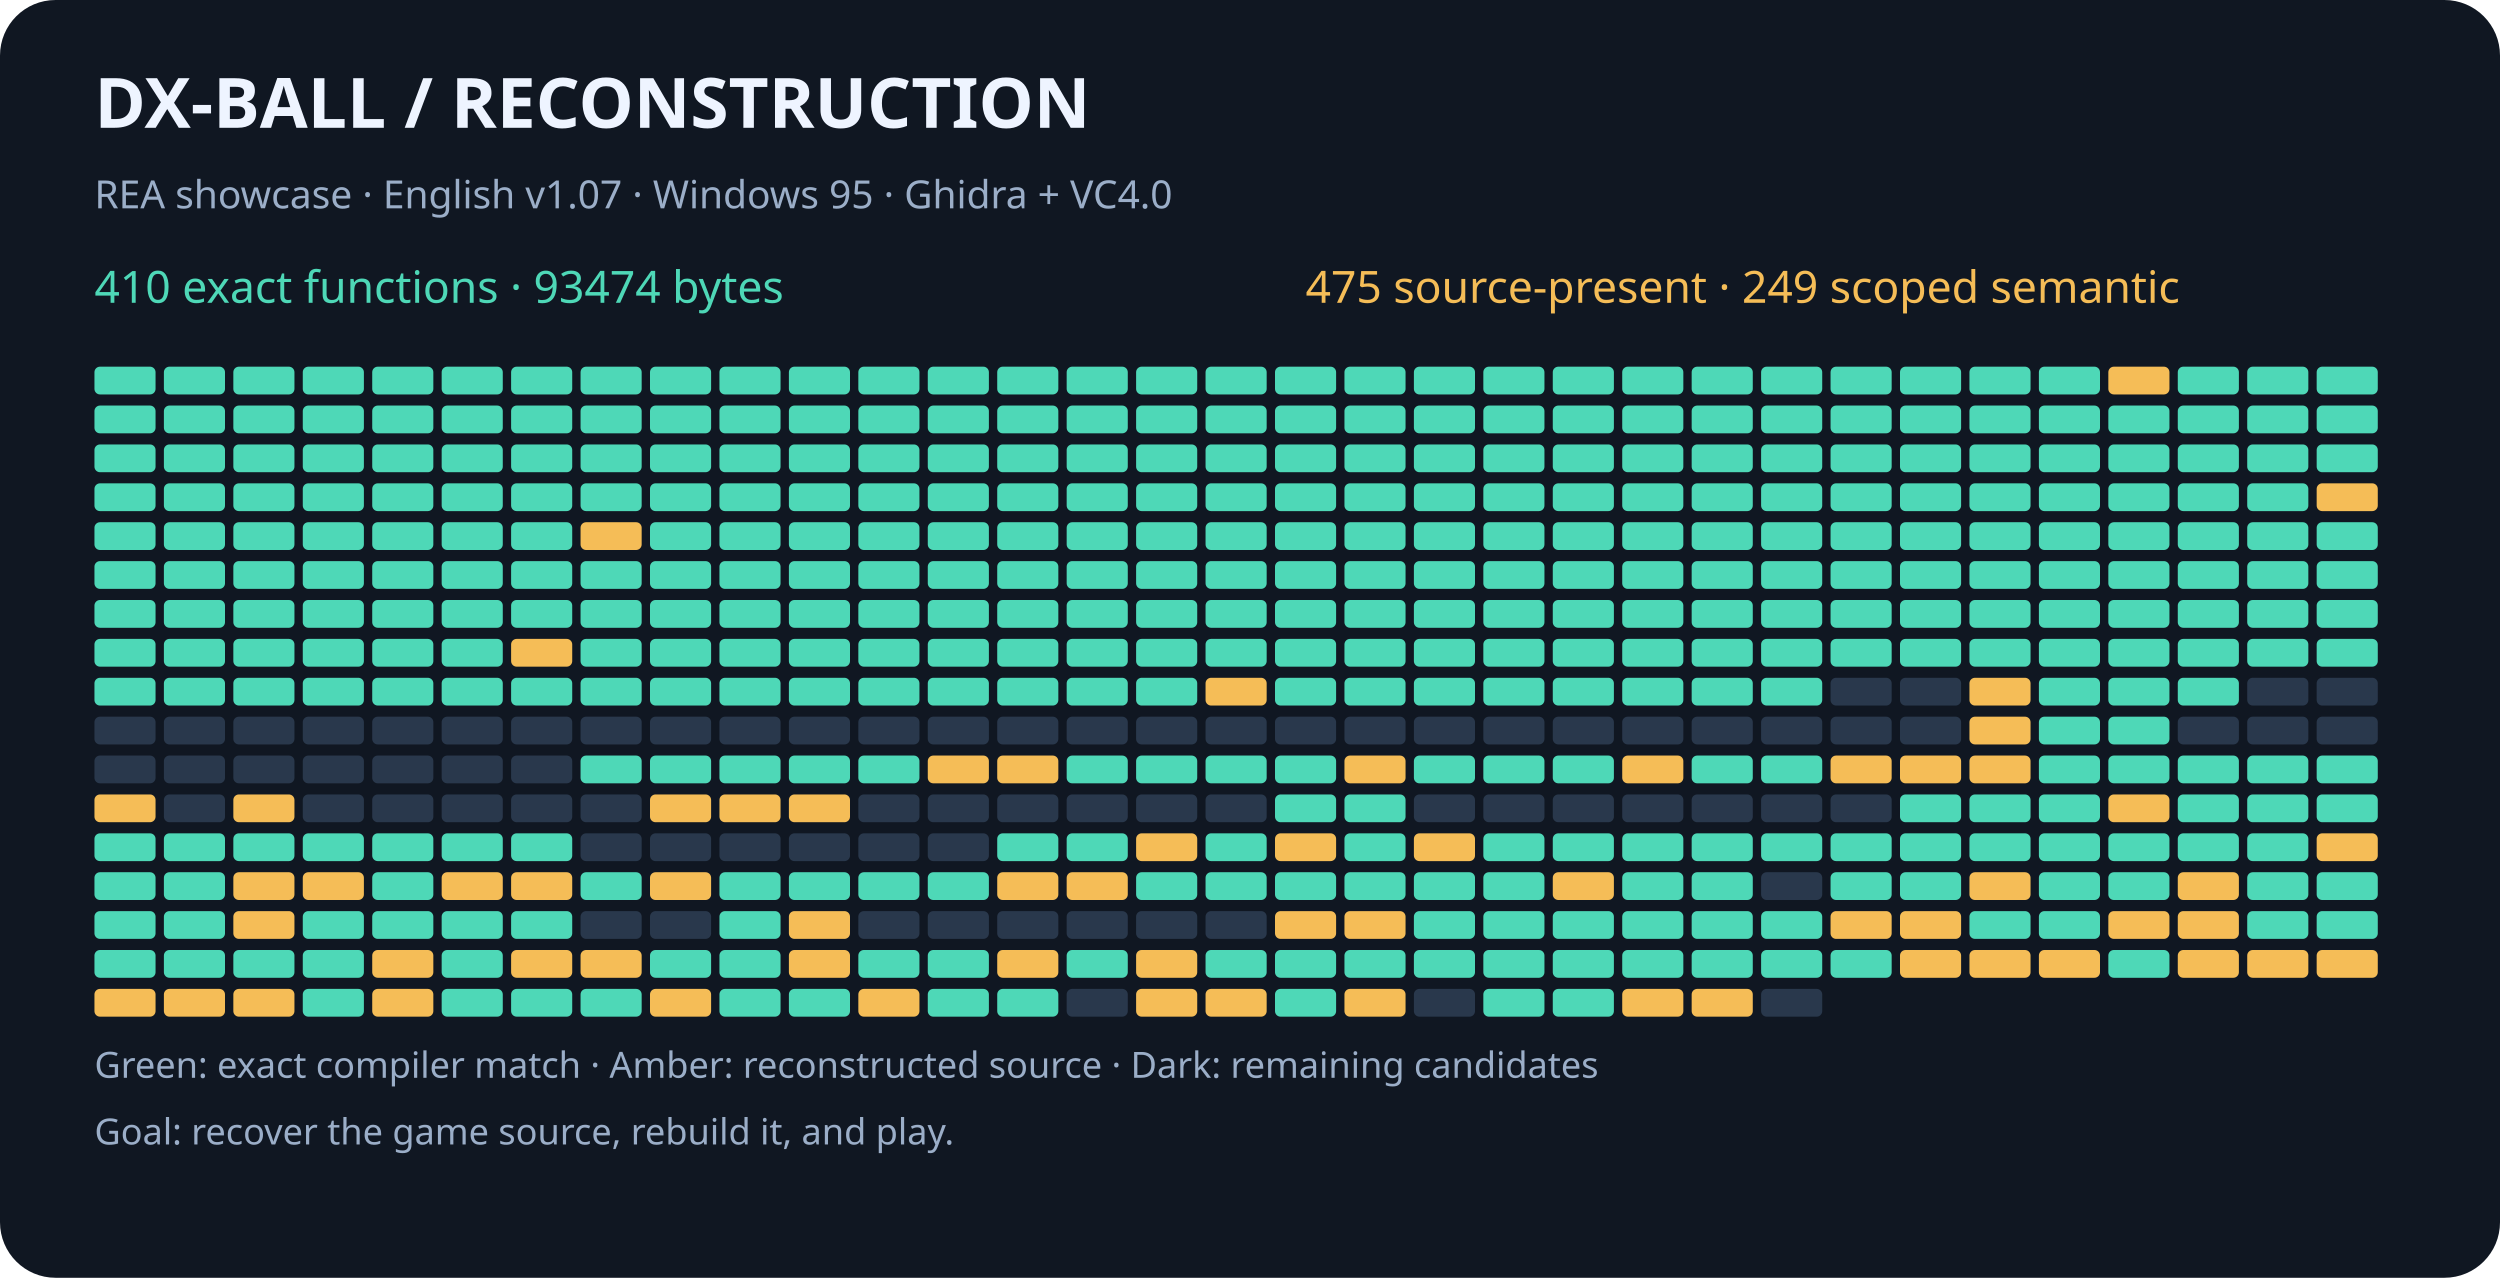
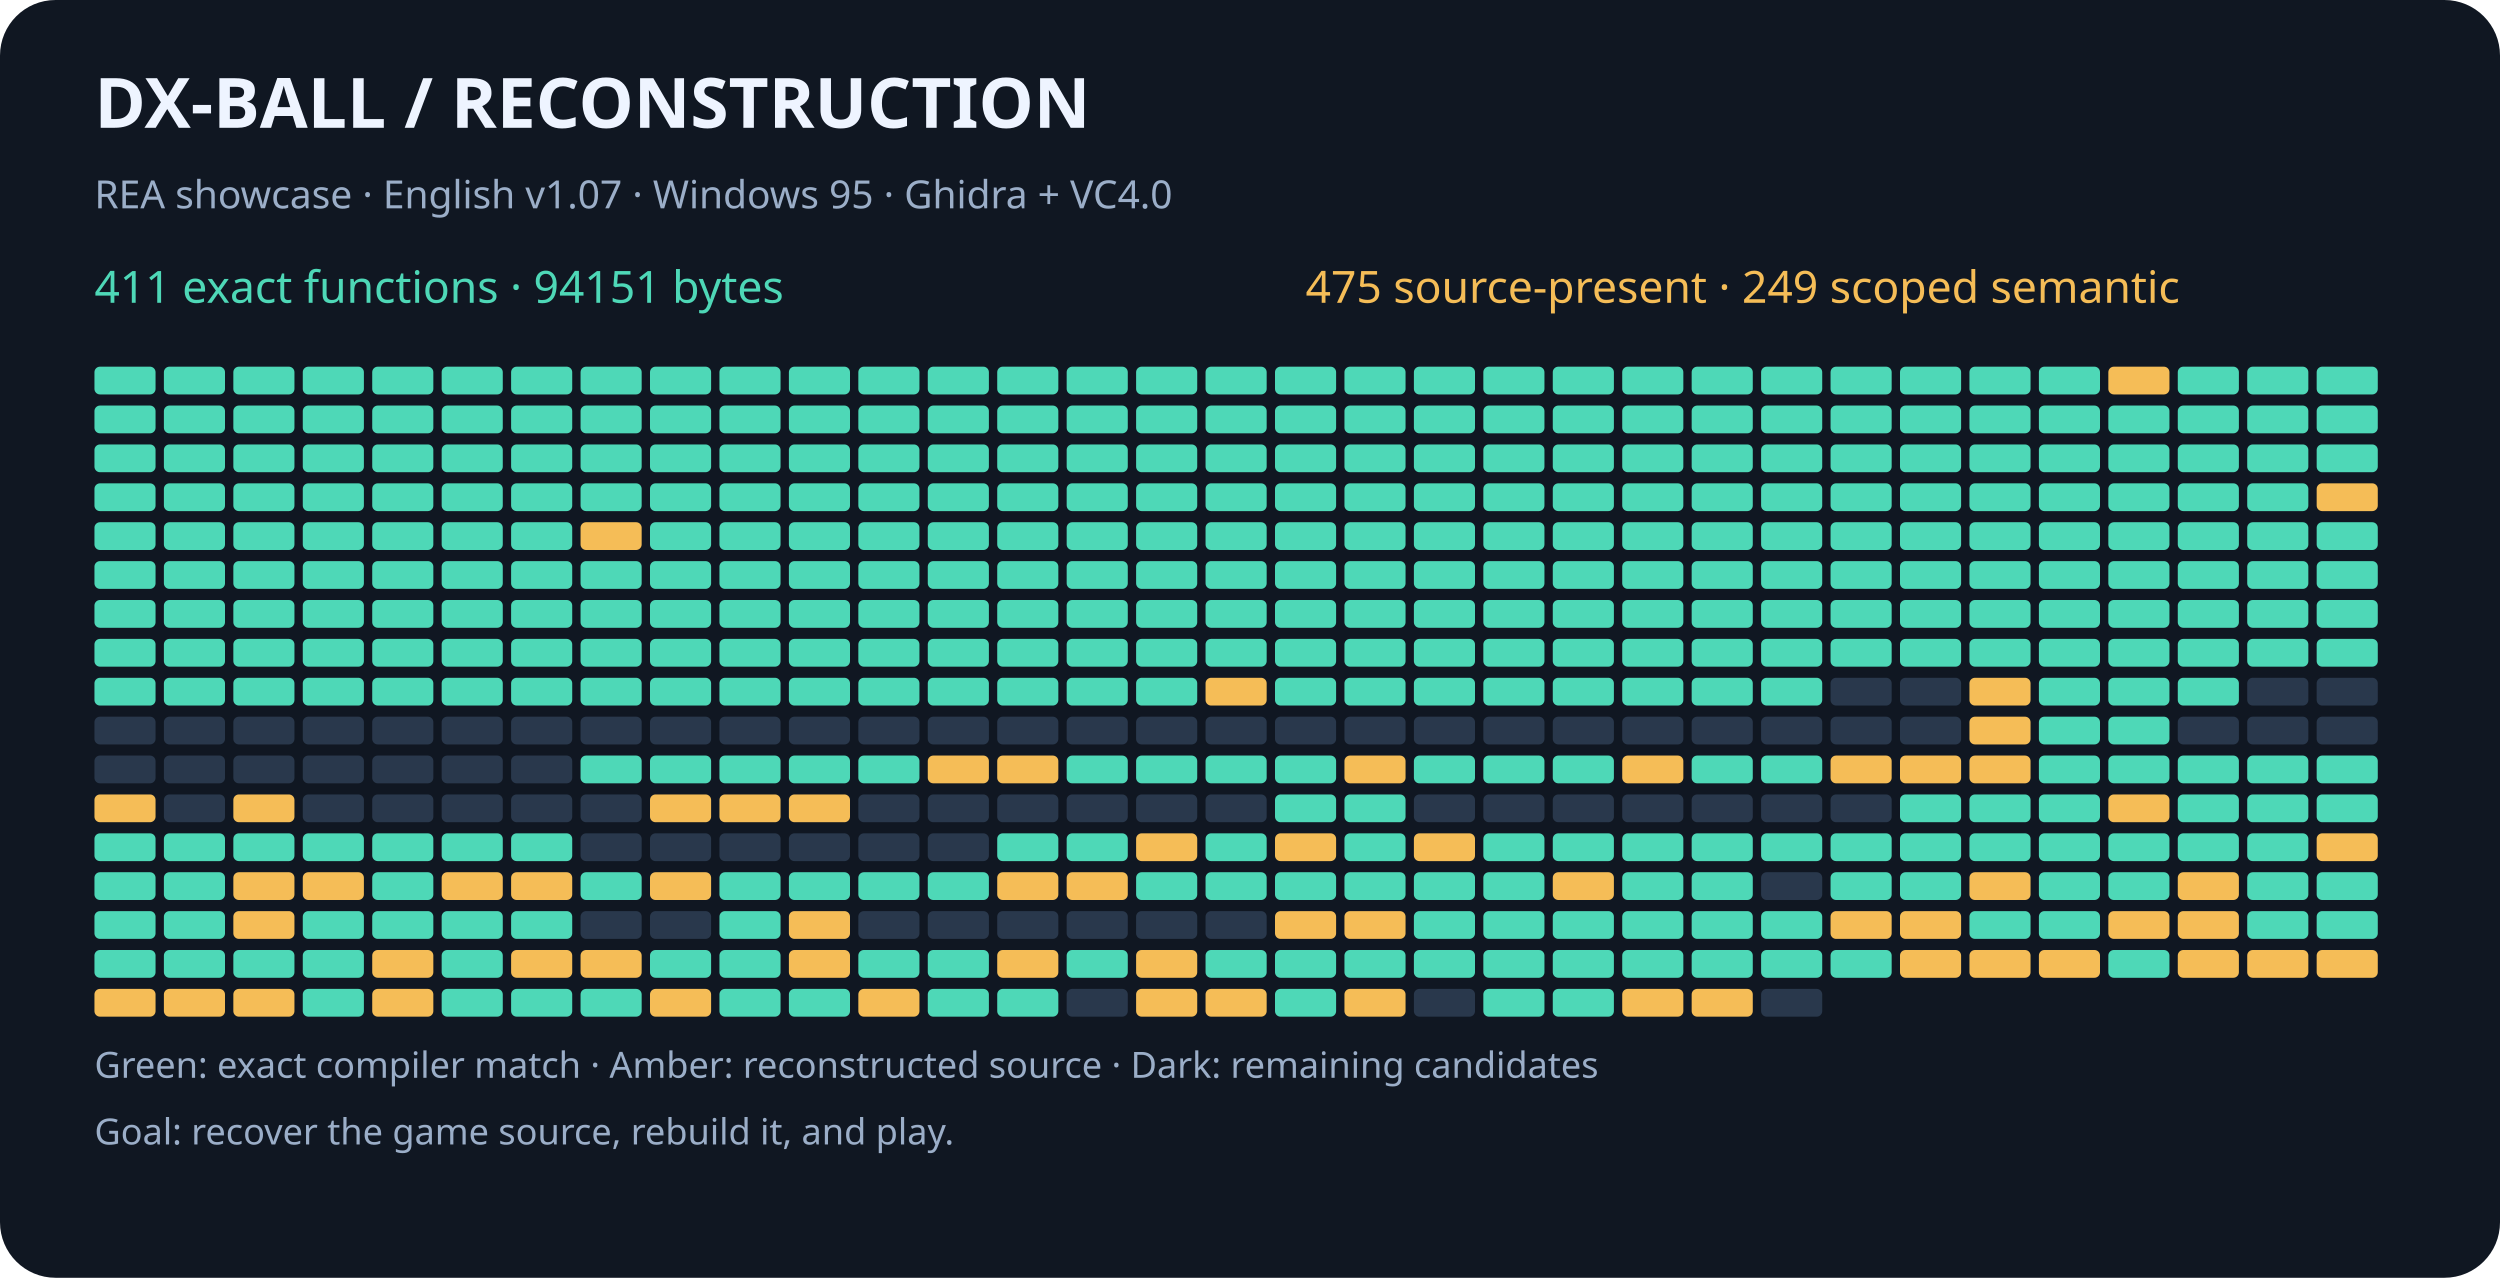
<svg xmlns="http://www.w3.org/2000/svg" width="900" height="460" viewBox="0 0 900 460" role="img" aria-labelledby="title desc">
  <rect width="900" height="460" rx="20" fill="#101722" />
  <g font-family="sans-serif">
    <text x="34" y="46" fill="#eef4ff" font-size="25" font-weight="bold">DX-BALL  /  RECONSTRUCTION</text>
    <text x="34" y="75" fill="#9baec8" font-size="14">REA showcase · English v1.07 · Windows 95 · Ghidra + VC4.0</text>
-     <text x="34" y="109" fill="#4ed8b7" font-size="16">410 exact functions · 93474 bytes</text>
+     <text x="34" y="109" fill="#4ed8b7" font-size="16">411 exact functions · 94151 bytes</text>
    <text x="470" y="109" fill="#f5bd57" font-size="16">475 source-present · 249 scoped semantic</text>
    <rect x="34" y="132" width="22" height="10" rx="2" fill="#4ed8b7" />
    <rect x="59" y="132" width="22" height="10" rx="2" fill="#4ed8b7" />
    <rect x="84" y="132" width="22" height="10" rx="2" fill="#4ed8b7" />
    <rect x="109" y="132" width="22" height="10" rx="2" fill="#4ed8b7" />
    <rect x="134" y="132" width="22" height="10" rx="2" fill="#4ed8b7" />
    <rect x="159" y="132" width="22" height="10" rx="2" fill="#4ed8b7" />
    <rect x="184" y="132" width="22" height="10" rx="2" fill="#4ed8b7" />
    <rect x="209" y="132" width="22" height="10" rx="2" fill="#4ed8b7" />
    <rect x="234" y="132" width="22" height="10" rx="2" fill="#4ed8b7" />
    <rect x="259" y="132" width="22" height="10" rx="2" fill="#4ed8b7" />
    <rect x="284" y="132" width="22" height="10" rx="2" fill="#4ed8b7" />
    <rect x="309" y="132" width="22" height="10" rx="2" fill="#4ed8b7" />
    <rect x="334" y="132" width="22" height="10" rx="2" fill="#4ed8b7" />
    <rect x="359" y="132" width="22" height="10" rx="2" fill="#4ed8b7" />
    <rect x="384" y="132" width="22" height="10" rx="2" fill="#4ed8b7" />
    <rect x="409" y="132" width="22" height="10" rx="2" fill="#4ed8b7" />
    <rect x="434" y="132" width="22" height="10" rx="2" fill="#4ed8b7" />
    <rect x="459" y="132" width="22" height="10" rx="2" fill="#4ed8b7" />
    <rect x="484" y="132" width="22" height="10" rx="2" fill="#4ed8b7" />
    <rect x="509" y="132" width="22" height="10" rx="2" fill="#4ed8b7" />
    <rect x="534" y="132" width="22" height="10" rx="2" fill="#4ed8b7" />
    <rect x="559" y="132" width="22" height="10" rx="2" fill="#4ed8b7" />
    <rect x="584" y="132" width="22" height="10" rx="2" fill="#4ed8b7" />
    <rect x="609" y="132" width="22" height="10" rx="2" fill="#4ed8b7" />
    <rect x="634" y="132" width="22" height="10" rx="2" fill="#4ed8b7" />
    <rect x="659" y="132" width="22" height="10" rx="2" fill="#4ed8b7" />
    <rect x="684" y="132" width="22" height="10" rx="2" fill="#4ed8b7" />
    <rect x="709" y="132" width="22" height="10" rx="2" fill="#4ed8b7" />
    <rect x="734" y="132" width="22" height="10" rx="2" fill="#4ed8b7" />
    <rect x="759" y="132" width="22" height="10" rx="2" fill="#f5bd57" />
    <rect x="784" y="132" width="22" height="10" rx="2" fill="#4ed8b7" />
    <rect x="809" y="132" width="22" height="10" rx="2" fill="#4ed8b7" />
    <rect x="834" y="132" width="22" height="10" rx="2" fill="#4ed8b7" />
    <rect x="34" y="146" width="22" height="10" rx="2" fill="#4ed8b7" />
    <rect x="59" y="146" width="22" height="10" rx="2" fill="#4ed8b7" />
    <rect x="84" y="146" width="22" height="10" rx="2" fill="#4ed8b7" />
    <rect x="109" y="146" width="22" height="10" rx="2" fill="#4ed8b7" />
    <rect x="134" y="146" width="22" height="10" rx="2" fill="#4ed8b7" />
    <rect x="159" y="146" width="22" height="10" rx="2" fill="#4ed8b7" />
    <rect x="184" y="146" width="22" height="10" rx="2" fill="#4ed8b7" />
    <rect x="209" y="146" width="22" height="10" rx="2" fill="#4ed8b7" />
    <rect x="234" y="146" width="22" height="10" rx="2" fill="#4ed8b7" />
    <rect x="259" y="146" width="22" height="10" rx="2" fill="#4ed8b7" />
    <rect x="284" y="146" width="22" height="10" rx="2" fill="#4ed8b7" />
    <rect x="309" y="146" width="22" height="10" rx="2" fill="#4ed8b7" />
    <rect x="334" y="146" width="22" height="10" rx="2" fill="#4ed8b7" />
    <rect x="359" y="146" width="22" height="10" rx="2" fill="#4ed8b7" />
    <rect x="384" y="146" width="22" height="10" rx="2" fill="#4ed8b7" />
    <rect x="409" y="146" width="22" height="10" rx="2" fill="#4ed8b7" />
    <rect x="434" y="146" width="22" height="10" rx="2" fill="#4ed8b7" />
    <rect x="459" y="146" width="22" height="10" rx="2" fill="#4ed8b7" />
    <rect x="484" y="146" width="22" height="10" rx="2" fill="#4ed8b7" />
    <rect x="509" y="146" width="22" height="10" rx="2" fill="#4ed8b7" />
    <rect x="534" y="146" width="22" height="10" rx="2" fill="#4ed8b7" />
    <rect x="559" y="146" width="22" height="10" rx="2" fill="#4ed8b7" />
    <rect x="584" y="146" width="22" height="10" rx="2" fill="#4ed8b7" />
    <rect x="609" y="146" width="22" height="10" rx="2" fill="#4ed8b7" />
    <rect x="634" y="146" width="22" height="10" rx="2" fill="#4ed8b7" />
    <rect x="659" y="146" width="22" height="10" rx="2" fill="#4ed8b7" />
    <rect x="684" y="146" width="22" height="10" rx="2" fill="#4ed8b7" />
    <rect x="709" y="146" width="22" height="10" rx="2" fill="#4ed8b7" />
    <rect x="734" y="146" width="22" height="10" rx="2" fill="#4ed8b7" />
    <rect x="759" y="146" width="22" height="10" rx="2" fill="#4ed8b7" />
    <rect x="784" y="146" width="22" height="10" rx="2" fill="#4ed8b7" />
    <rect x="809" y="146" width="22" height="10" rx="2" fill="#4ed8b7" />
    <rect x="834" y="146" width="22" height="10" rx="2" fill="#4ed8b7" />
    <rect x="34" y="160" width="22" height="10" rx="2" fill="#4ed8b7" />
    <rect x="59" y="160" width="22" height="10" rx="2" fill="#4ed8b7" />
    <rect x="84" y="160" width="22" height="10" rx="2" fill="#4ed8b7" />
    <rect x="109" y="160" width="22" height="10" rx="2" fill="#4ed8b7" />
    <rect x="134" y="160" width="22" height="10" rx="2" fill="#4ed8b7" />
    <rect x="159" y="160" width="22" height="10" rx="2" fill="#4ed8b7" />
    <rect x="184" y="160" width="22" height="10" rx="2" fill="#4ed8b7" />
    <rect x="209" y="160" width="22" height="10" rx="2" fill="#4ed8b7" />
    <rect x="234" y="160" width="22" height="10" rx="2" fill="#4ed8b7" />
    <rect x="259" y="160" width="22" height="10" rx="2" fill="#4ed8b7" />
    <rect x="284" y="160" width="22" height="10" rx="2" fill="#4ed8b7" />
    <rect x="309" y="160" width="22" height="10" rx="2" fill="#4ed8b7" />
    <rect x="334" y="160" width="22" height="10" rx="2" fill="#4ed8b7" />
    <rect x="359" y="160" width="22" height="10" rx="2" fill="#4ed8b7" />
    <rect x="384" y="160" width="22" height="10" rx="2" fill="#4ed8b7" />
    <rect x="409" y="160" width="22" height="10" rx="2" fill="#4ed8b7" />
    <rect x="434" y="160" width="22" height="10" rx="2" fill="#4ed8b7" />
    <rect x="459" y="160" width="22" height="10" rx="2" fill="#4ed8b7" />
    <rect x="484" y="160" width="22" height="10" rx="2" fill="#4ed8b7" />
    <rect x="509" y="160" width="22" height="10" rx="2" fill="#4ed8b7" />
    <rect x="534" y="160" width="22" height="10" rx="2" fill="#4ed8b7" />
    <rect x="559" y="160" width="22" height="10" rx="2" fill="#4ed8b7" />
    <rect x="584" y="160" width="22" height="10" rx="2" fill="#4ed8b7" />
    <rect x="609" y="160" width="22" height="10" rx="2" fill="#4ed8b7" />
    <rect x="634" y="160" width="22" height="10" rx="2" fill="#4ed8b7" />
    <rect x="659" y="160" width="22" height="10" rx="2" fill="#4ed8b7" />
    <rect x="684" y="160" width="22" height="10" rx="2" fill="#4ed8b7" />
    <rect x="709" y="160" width="22" height="10" rx="2" fill="#4ed8b7" />
    <rect x="734" y="160" width="22" height="10" rx="2" fill="#4ed8b7" />
    <rect x="759" y="160" width="22" height="10" rx="2" fill="#4ed8b7" />
    <rect x="784" y="160" width="22" height="10" rx="2" fill="#4ed8b7" />
    <rect x="809" y="160" width="22" height="10" rx="2" fill="#4ed8b7" />
    <rect x="834" y="160" width="22" height="10" rx="2" fill="#4ed8b7" />
    <rect x="34" y="174" width="22" height="10" rx="2" fill="#4ed8b7" />
    <rect x="59" y="174" width="22" height="10" rx="2" fill="#4ed8b7" />
    <rect x="84" y="174" width="22" height="10" rx="2" fill="#4ed8b7" />
    <rect x="109" y="174" width="22" height="10" rx="2" fill="#4ed8b7" />
    <rect x="134" y="174" width="22" height="10" rx="2" fill="#4ed8b7" />
    <rect x="159" y="174" width="22" height="10" rx="2" fill="#4ed8b7" />
    <rect x="184" y="174" width="22" height="10" rx="2" fill="#4ed8b7" />
    <rect x="209" y="174" width="22" height="10" rx="2" fill="#4ed8b7" />
    <rect x="234" y="174" width="22" height="10" rx="2" fill="#4ed8b7" />
    <rect x="259" y="174" width="22" height="10" rx="2" fill="#4ed8b7" />
    <rect x="284" y="174" width="22" height="10" rx="2" fill="#4ed8b7" />
    <rect x="309" y="174" width="22" height="10" rx="2" fill="#4ed8b7" />
    <rect x="334" y="174" width="22" height="10" rx="2" fill="#4ed8b7" />
    <rect x="359" y="174" width="22" height="10" rx="2" fill="#4ed8b7" />
    <rect x="384" y="174" width="22" height="10" rx="2" fill="#4ed8b7" />
    <rect x="409" y="174" width="22" height="10" rx="2" fill="#4ed8b7" />
    <rect x="434" y="174" width="22" height="10" rx="2" fill="#4ed8b7" />
    <rect x="459" y="174" width="22" height="10" rx="2" fill="#4ed8b7" />
    <rect x="484" y="174" width="22" height="10" rx="2" fill="#4ed8b7" />
    <rect x="509" y="174" width="22" height="10" rx="2" fill="#4ed8b7" />
    <rect x="534" y="174" width="22" height="10" rx="2" fill="#4ed8b7" />
    <rect x="559" y="174" width="22" height="10" rx="2" fill="#4ed8b7" />
    <rect x="584" y="174" width="22" height="10" rx="2" fill="#4ed8b7" />
    <rect x="609" y="174" width="22" height="10" rx="2" fill="#4ed8b7" />
    <rect x="634" y="174" width="22" height="10" rx="2" fill="#4ed8b7" />
    <rect x="659" y="174" width="22" height="10" rx="2" fill="#4ed8b7" />
    <rect x="684" y="174" width="22" height="10" rx="2" fill="#4ed8b7" />
    <rect x="709" y="174" width="22" height="10" rx="2" fill="#4ed8b7" />
    <rect x="734" y="174" width="22" height="10" rx="2" fill="#4ed8b7" />
    <rect x="759" y="174" width="22" height="10" rx="2" fill="#4ed8b7" />
    <rect x="784" y="174" width="22" height="10" rx="2" fill="#4ed8b7" />
    <rect x="809" y="174" width="22" height="10" rx="2" fill="#4ed8b7" />
    <rect x="834" y="174" width="22" height="10" rx="2" fill="#f5bd57" />
    <rect x="34" y="188" width="22" height="10" rx="2" fill="#4ed8b7" />
    <rect x="59" y="188" width="22" height="10" rx="2" fill="#4ed8b7" />
    <rect x="84" y="188" width="22" height="10" rx="2" fill="#4ed8b7" />
    <rect x="109" y="188" width="22" height="10" rx="2" fill="#4ed8b7" />
    <rect x="134" y="188" width="22" height="10" rx="2" fill="#4ed8b7" />
    <rect x="159" y="188" width="22" height="10" rx="2" fill="#4ed8b7" />
    <rect x="184" y="188" width="22" height="10" rx="2" fill="#4ed8b7" />
    <rect x="209" y="188" width="22" height="10" rx="2" fill="#f5bd57" />
    <rect x="234" y="188" width="22" height="10" rx="2" fill="#4ed8b7" />
    <rect x="259" y="188" width="22" height="10" rx="2" fill="#4ed8b7" />
    <rect x="284" y="188" width="22" height="10" rx="2" fill="#4ed8b7" />
    <rect x="309" y="188" width="22" height="10" rx="2" fill="#4ed8b7" />
    <rect x="334" y="188" width="22" height="10" rx="2" fill="#4ed8b7" />
    <rect x="359" y="188" width="22" height="10" rx="2" fill="#4ed8b7" />
    <rect x="384" y="188" width="22" height="10" rx="2" fill="#4ed8b7" />
    <rect x="409" y="188" width="22" height="10" rx="2" fill="#4ed8b7" />
    <rect x="434" y="188" width="22" height="10" rx="2" fill="#4ed8b7" />
    <rect x="459" y="188" width="22" height="10" rx="2" fill="#4ed8b7" />
    <rect x="484" y="188" width="22" height="10" rx="2" fill="#4ed8b7" />
    <rect x="509" y="188" width="22" height="10" rx="2" fill="#4ed8b7" />
    <rect x="534" y="188" width="22" height="10" rx="2" fill="#4ed8b7" />
    <rect x="559" y="188" width="22" height="10" rx="2" fill="#4ed8b7" />
    <rect x="584" y="188" width="22" height="10" rx="2" fill="#4ed8b7" />
    <rect x="609" y="188" width="22" height="10" rx="2" fill="#4ed8b7" />
    <rect x="634" y="188" width="22" height="10" rx="2" fill="#4ed8b7" />
    <rect x="659" y="188" width="22" height="10" rx="2" fill="#4ed8b7" />
    <rect x="684" y="188" width="22" height="10" rx="2" fill="#4ed8b7" />
    <rect x="709" y="188" width="22" height="10" rx="2" fill="#4ed8b7" />
    <rect x="734" y="188" width="22" height="10" rx="2" fill="#4ed8b7" />
    <rect x="759" y="188" width="22" height="10" rx="2" fill="#4ed8b7" />
    <rect x="784" y="188" width="22" height="10" rx="2" fill="#4ed8b7" />
    <rect x="809" y="188" width="22" height="10" rx="2" fill="#4ed8b7" />
    <rect x="834" y="188" width="22" height="10" rx="2" fill="#4ed8b7" />
    <rect x="34" y="202" width="22" height="10" rx="2" fill="#4ed8b7" />
    <rect x="59" y="202" width="22" height="10" rx="2" fill="#4ed8b7" />
    <rect x="84" y="202" width="22" height="10" rx="2" fill="#4ed8b7" />
    <rect x="109" y="202" width="22" height="10" rx="2" fill="#4ed8b7" />
    <rect x="134" y="202" width="22" height="10" rx="2" fill="#4ed8b7" />
    <rect x="159" y="202" width="22" height="10" rx="2" fill="#4ed8b7" />
    <rect x="184" y="202" width="22" height="10" rx="2" fill="#4ed8b7" />
    <rect x="209" y="202" width="22" height="10" rx="2" fill="#4ed8b7" />
    <rect x="234" y="202" width="22" height="10" rx="2" fill="#4ed8b7" />
    <rect x="259" y="202" width="22" height="10" rx="2" fill="#4ed8b7" />
    <rect x="284" y="202" width="22" height="10" rx="2" fill="#4ed8b7" />
    <rect x="309" y="202" width="22" height="10" rx="2" fill="#4ed8b7" />
    <rect x="334" y="202" width="22" height="10" rx="2" fill="#4ed8b7" />
    <rect x="359" y="202" width="22" height="10" rx="2" fill="#4ed8b7" />
    <rect x="384" y="202" width="22" height="10" rx="2" fill="#4ed8b7" />
    <rect x="409" y="202" width="22" height="10" rx="2" fill="#4ed8b7" />
    <rect x="434" y="202" width="22" height="10" rx="2" fill="#4ed8b7" />
    <rect x="459" y="202" width="22" height="10" rx="2" fill="#4ed8b7" />
    <rect x="484" y="202" width="22" height="10" rx="2" fill="#4ed8b7" />
    <rect x="509" y="202" width="22" height="10" rx="2" fill="#4ed8b7" />
    <rect x="534" y="202" width="22" height="10" rx="2" fill="#4ed8b7" />
    <rect x="559" y="202" width="22" height="10" rx="2" fill="#4ed8b7" />
    <rect x="584" y="202" width="22" height="10" rx="2" fill="#4ed8b7" />
    <rect x="609" y="202" width="22" height="10" rx="2" fill="#4ed8b7" />
    <rect x="634" y="202" width="22" height="10" rx="2" fill="#4ed8b7" />
    <rect x="659" y="202" width="22" height="10" rx="2" fill="#4ed8b7" />
    <rect x="684" y="202" width="22" height="10" rx="2" fill="#4ed8b7" />
    <rect x="709" y="202" width="22" height="10" rx="2" fill="#4ed8b7" />
    <rect x="734" y="202" width="22" height="10" rx="2" fill="#4ed8b7" />
    <rect x="759" y="202" width="22" height="10" rx="2" fill="#4ed8b7" />
    <rect x="784" y="202" width="22" height="10" rx="2" fill="#4ed8b7" />
    <rect x="809" y="202" width="22" height="10" rx="2" fill="#4ed8b7" />
    <rect x="834" y="202" width="22" height="10" rx="2" fill="#4ed8b7" />
    <rect x="34" y="216" width="22" height="10" rx="2" fill="#4ed8b7" />
    <rect x="59" y="216" width="22" height="10" rx="2" fill="#4ed8b7" />
    <rect x="84" y="216" width="22" height="10" rx="2" fill="#4ed8b7" />
    <rect x="109" y="216" width="22" height="10" rx="2" fill="#4ed8b7" />
    <rect x="134" y="216" width="22" height="10" rx="2" fill="#4ed8b7" />
    <rect x="159" y="216" width="22" height="10" rx="2" fill="#4ed8b7" />
    <rect x="184" y="216" width="22" height="10" rx="2" fill="#4ed8b7" />
    <rect x="209" y="216" width="22" height="10" rx="2" fill="#4ed8b7" />
    <rect x="234" y="216" width="22" height="10" rx="2" fill="#4ed8b7" />
    <rect x="259" y="216" width="22" height="10" rx="2" fill="#4ed8b7" />
    <rect x="284" y="216" width="22" height="10" rx="2" fill="#4ed8b7" />
    <rect x="309" y="216" width="22" height="10" rx="2" fill="#4ed8b7" />
    <rect x="334" y="216" width="22" height="10" rx="2" fill="#4ed8b7" />
    <rect x="359" y="216" width="22" height="10" rx="2" fill="#4ed8b7" />
    <rect x="384" y="216" width="22" height="10" rx="2" fill="#4ed8b7" />
    <rect x="409" y="216" width="22" height="10" rx="2" fill="#4ed8b7" />
    <rect x="434" y="216" width="22" height="10" rx="2" fill="#4ed8b7" />
    <rect x="459" y="216" width="22" height="10" rx="2" fill="#4ed8b7" />
    <rect x="484" y="216" width="22" height="10" rx="2" fill="#4ed8b7" />
    <rect x="509" y="216" width="22" height="10" rx="2" fill="#4ed8b7" />
    <rect x="534" y="216" width="22" height="10" rx="2" fill="#4ed8b7" />
    <rect x="559" y="216" width="22" height="10" rx="2" fill="#4ed8b7" />
    <rect x="584" y="216" width="22" height="10" rx="2" fill="#4ed8b7" />
    <rect x="609" y="216" width="22" height="10" rx="2" fill="#4ed8b7" />
    <rect x="634" y="216" width="22" height="10" rx="2" fill="#4ed8b7" />
    <rect x="659" y="216" width="22" height="10" rx="2" fill="#4ed8b7" />
    <rect x="684" y="216" width="22" height="10" rx="2" fill="#4ed8b7" />
    <rect x="709" y="216" width="22" height="10" rx="2" fill="#4ed8b7" />
    <rect x="734" y="216" width="22" height="10" rx="2" fill="#4ed8b7" />
    <rect x="759" y="216" width="22" height="10" rx="2" fill="#4ed8b7" />
    <rect x="784" y="216" width="22" height="10" rx="2" fill="#4ed8b7" />
    <rect x="809" y="216" width="22" height="10" rx="2" fill="#4ed8b7" />
    <rect x="834" y="216" width="22" height="10" rx="2" fill="#4ed8b7" />
    <rect x="34" y="230" width="22" height="10" rx="2" fill="#4ed8b7" />
    <rect x="59" y="230" width="22" height="10" rx="2" fill="#4ed8b7" />
    <rect x="84" y="230" width="22" height="10" rx="2" fill="#4ed8b7" />
    <rect x="109" y="230" width="22" height="10" rx="2" fill="#4ed8b7" />
    <rect x="134" y="230" width="22" height="10" rx="2" fill="#4ed8b7" />
    <rect x="159" y="230" width="22" height="10" rx="2" fill="#4ed8b7" />
-     <rect x="184" y="230" width="22" height="10" rx="2" fill="#f5bd57" />
+     <rect x="184" y="230" width="22" height="10" rx="2" fill="#4ed8b7" />
    <rect x="209" y="230" width="22" height="10" rx="2" fill="#4ed8b7" />
    <rect x="234" y="230" width="22" height="10" rx="2" fill="#4ed8b7" />
    <rect x="259" y="230" width="22" height="10" rx="2" fill="#4ed8b7" />
    <rect x="284" y="230" width="22" height="10" rx="2" fill="#4ed8b7" />
    <rect x="309" y="230" width="22" height="10" rx="2" fill="#4ed8b7" />
    <rect x="334" y="230" width="22" height="10" rx="2" fill="#4ed8b7" />
    <rect x="359" y="230" width="22" height="10" rx="2" fill="#4ed8b7" />
    <rect x="384" y="230" width="22" height="10" rx="2" fill="#4ed8b7" />
    <rect x="409" y="230" width="22" height="10" rx="2" fill="#4ed8b7" />
    <rect x="434" y="230" width="22" height="10" rx="2" fill="#4ed8b7" />
    <rect x="459" y="230" width="22" height="10" rx="2" fill="#4ed8b7" />
    <rect x="484" y="230" width="22" height="10" rx="2" fill="#4ed8b7" />
    <rect x="509" y="230" width="22" height="10" rx="2" fill="#4ed8b7" />
    <rect x="534" y="230" width="22" height="10" rx="2" fill="#4ed8b7" />
    <rect x="559" y="230" width="22" height="10" rx="2" fill="#4ed8b7" />
    <rect x="584" y="230" width="22" height="10" rx="2" fill="#4ed8b7" />
    <rect x="609" y="230" width="22" height="10" rx="2" fill="#4ed8b7" />
    <rect x="634" y="230" width="22" height="10" rx="2" fill="#4ed8b7" />
    <rect x="659" y="230" width="22" height="10" rx="2" fill="#4ed8b7" />
    <rect x="684" y="230" width="22" height="10" rx="2" fill="#4ed8b7" />
    <rect x="709" y="230" width="22" height="10" rx="2" fill="#4ed8b7" />
    <rect x="734" y="230" width="22" height="10" rx="2" fill="#4ed8b7" />
    <rect x="759" y="230" width="22" height="10" rx="2" fill="#4ed8b7" />
    <rect x="784" y="230" width="22" height="10" rx="2" fill="#4ed8b7" />
    <rect x="809" y="230" width="22" height="10" rx="2" fill="#4ed8b7" />
    <rect x="834" y="230" width="22" height="10" rx="2" fill="#4ed8b7" />
    <rect x="34" y="244" width="22" height="10" rx="2" fill="#4ed8b7" />
    <rect x="59" y="244" width="22" height="10" rx="2" fill="#4ed8b7" />
    <rect x="84" y="244" width="22" height="10" rx="2" fill="#4ed8b7" />
    <rect x="109" y="244" width="22" height="10" rx="2" fill="#4ed8b7" />
    <rect x="134" y="244" width="22" height="10" rx="2" fill="#4ed8b7" />
    <rect x="159" y="244" width="22" height="10" rx="2" fill="#4ed8b7" />
    <rect x="184" y="244" width="22" height="10" rx="2" fill="#4ed8b7" />
    <rect x="209" y="244" width="22" height="10" rx="2" fill="#4ed8b7" />
    <rect x="234" y="244" width="22" height="10" rx="2" fill="#4ed8b7" />
    <rect x="259" y="244" width="22" height="10" rx="2" fill="#4ed8b7" />
    <rect x="284" y="244" width="22" height="10" rx="2" fill="#4ed8b7" />
    <rect x="309" y="244" width="22" height="10" rx="2" fill="#4ed8b7" />
    <rect x="334" y="244" width="22" height="10" rx="2" fill="#4ed8b7" />
    <rect x="359" y="244" width="22" height="10" rx="2" fill="#4ed8b7" />
    <rect x="384" y="244" width="22" height="10" rx="2" fill="#4ed8b7" />
    <rect x="409" y="244" width="22" height="10" rx="2" fill="#4ed8b7" />
    <rect x="434" y="244" width="22" height="10" rx="2" fill="#f5bd57" />
    <rect x="459" y="244" width="22" height="10" rx="2" fill="#4ed8b7" />
    <rect x="484" y="244" width="22" height="10" rx="2" fill="#4ed8b7" />
    <rect x="509" y="244" width="22" height="10" rx="2" fill="#4ed8b7" />
    <rect x="534" y="244" width="22" height="10" rx="2" fill="#4ed8b7" />
    <rect x="559" y="244" width="22" height="10" rx="2" fill="#4ed8b7" />
    <rect x="584" y="244" width="22" height="10" rx="2" fill="#4ed8b7" />
    <rect x="609" y="244" width="22" height="10" rx="2" fill="#4ed8b7" />
    <rect x="634" y="244" width="22" height="10" rx="2" fill="#4ed8b7" />
    <rect x="659" y="244" width="22" height="10" rx="2" fill="#29384c" />
    <rect x="684" y="244" width="22" height="10" rx="2" fill="#29384c" />
    <rect x="709" y="244" width="22" height="10" rx="2" fill="#f5bd57" />
    <rect x="734" y="244" width="22" height="10" rx="2" fill="#4ed8b7" />
    <rect x="759" y="244" width="22" height="10" rx="2" fill="#4ed8b7" />
    <rect x="784" y="244" width="22" height="10" rx="2" fill="#4ed8b7" />
    <rect x="809" y="244" width="22" height="10" rx="2" fill="#29384c" />
    <rect x="834" y="244" width="22" height="10" rx="2" fill="#29384c" />
    <rect x="34" y="258" width="22" height="10" rx="2" fill="#29384c" />
    <rect x="59" y="258" width="22" height="10" rx="2" fill="#29384c" />
    <rect x="84" y="258" width="22" height="10" rx="2" fill="#29384c" />
    <rect x="109" y="258" width="22" height="10" rx="2" fill="#29384c" />
    <rect x="134" y="258" width="22" height="10" rx="2" fill="#29384c" />
    <rect x="159" y="258" width="22" height="10" rx="2" fill="#29384c" />
    <rect x="184" y="258" width="22" height="10" rx="2" fill="#29384c" />
    <rect x="209" y="258" width="22" height="10" rx="2" fill="#29384c" />
    <rect x="234" y="258" width="22" height="10" rx="2" fill="#29384c" />
    <rect x="259" y="258" width="22" height="10" rx="2" fill="#29384c" />
    <rect x="284" y="258" width="22" height="10" rx="2" fill="#29384c" />
    <rect x="309" y="258" width="22" height="10" rx="2" fill="#29384c" />
    <rect x="334" y="258" width="22" height="10" rx="2" fill="#29384c" />
    <rect x="359" y="258" width="22" height="10" rx="2" fill="#29384c" />
    <rect x="384" y="258" width="22" height="10" rx="2" fill="#29384c" />
    <rect x="409" y="258" width="22" height="10" rx="2" fill="#29384c" />
    <rect x="434" y="258" width="22" height="10" rx="2" fill="#29384c" />
    <rect x="459" y="258" width="22" height="10" rx="2" fill="#29384c" />
    <rect x="484" y="258" width="22" height="10" rx="2" fill="#29384c" />
    <rect x="509" y="258" width="22" height="10" rx="2" fill="#29384c" />
    <rect x="534" y="258" width="22" height="10" rx="2" fill="#29384c" />
    <rect x="559" y="258" width="22" height="10" rx="2" fill="#29384c" />
    <rect x="584" y="258" width="22" height="10" rx="2" fill="#29384c" />
    <rect x="609" y="258" width="22" height="10" rx="2" fill="#29384c" />
    <rect x="634" y="258" width="22" height="10" rx="2" fill="#29384c" />
    <rect x="659" y="258" width="22" height="10" rx="2" fill="#29384c" />
    <rect x="684" y="258" width="22" height="10" rx="2" fill="#29384c" />
    <rect x="709" y="258" width="22" height="10" rx="2" fill="#f5bd57" />
    <rect x="734" y="258" width="22" height="10" rx="2" fill="#4ed8b7" />
    <rect x="759" y="258" width="22" height="10" rx="2" fill="#4ed8b7" />
    <rect x="784" y="258" width="22" height="10" rx="2" fill="#29384c" />
    <rect x="809" y="258" width="22" height="10" rx="2" fill="#29384c" />
    <rect x="834" y="258" width="22" height="10" rx="2" fill="#29384c" />
    <rect x="34" y="272" width="22" height="10" rx="2" fill="#29384c" />
    <rect x="59" y="272" width="22" height="10" rx="2" fill="#29384c" />
    <rect x="84" y="272" width="22" height="10" rx="2" fill="#29384c" />
    <rect x="109" y="272" width="22" height="10" rx="2" fill="#29384c" />
    <rect x="134" y="272" width="22" height="10" rx="2" fill="#29384c" />
    <rect x="159" y="272" width="22" height="10" rx="2" fill="#29384c" />
    <rect x="184" y="272" width="22" height="10" rx="2" fill="#29384c" />
    <rect x="209" y="272" width="22" height="10" rx="2" fill="#4ed8b7" />
    <rect x="234" y="272" width="22" height="10" rx="2" fill="#4ed8b7" />
    <rect x="259" y="272" width="22" height="10" rx="2" fill="#4ed8b7" />
    <rect x="284" y="272" width="22" height="10" rx="2" fill="#4ed8b7" />
    <rect x="309" y="272" width="22" height="10" rx="2" fill="#4ed8b7" />
    <rect x="334" y="272" width="22" height="10" rx="2" fill="#f5bd57" />
    <rect x="359" y="272" width="22" height="10" rx="2" fill="#f5bd57" />
    <rect x="384" y="272" width="22" height="10" rx="2" fill="#4ed8b7" />
    <rect x="409" y="272" width="22" height="10" rx="2" fill="#4ed8b7" />
    <rect x="434" y="272" width="22" height="10" rx="2" fill="#4ed8b7" />
    <rect x="459" y="272" width="22" height="10" rx="2" fill="#4ed8b7" />
    <rect x="484" y="272" width="22" height="10" rx="2" fill="#f5bd57" />
    <rect x="509" y="272" width="22" height="10" rx="2" fill="#4ed8b7" />
    <rect x="534" y="272" width="22" height="10" rx="2" fill="#4ed8b7" />
    <rect x="559" y="272" width="22" height="10" rx="2" fill="#4ed8b7" />
    <rect x="584" y="272" width="22" height="10" rx="2" fill="#f5bd57" />
    <rect x="609" y="272" width="22" height="10" rx="2" fill="#4ed8b7" />
    <rect x="634" y="272" width="22" height="10" rx="2" fill="#4ed8b7" />
    <rect x="659" y="272" width="22" height="10" rx="2" fill="#f5bd57" />
    <rect x="684" y="272" width="22" height="10" rx="2" fill="#f5bd57" />
    <rect x="709" y="272" width="22" height="10" rx="2" fill="#f5bd57" />
    <rect x="734" y="272" width="22" height="10" rx="2" fill="#4ed8b7" />
    <rect x="759" y="272" width="22" height="10" rx="2" fill="#4ed8b7" />
    <rect x="784" y="272" width="22" height="10" rx="2" fill="#4ed8b7" />
    <rect x="809" y="272" width="22" height="10" rx="2" fill="#4ed8b7" />
    <rect x="834" y="272" width="22" height="10" rx="2" fill="#4ed8b7" />
    <rect x="34" y="286" width="22" height="10" rx="2" fill="#f5bd57" />
    <rect x="59" y="286" width="22" height="10" rx="2" fill="#29384c" />
    <rect x="84" y="286" width="22" height="10" rx="2" fill="#f5bd57" />
    <rect x="109" y="286" width="22" height="10" rx="2" fill="#29384c" />
    <rect x="134" y="286" width="22" height="10" rx="2" fill="#29384c" />
    <rect x="159" y="286" width="22" height="10" rx="2" fill="#29384c" />
    <rect x="184" y="286" width="22" height="10" rx="2" fill="#29384c" />
    <rect x="209" y="286" width="22" height="10" rx="2" fill="#29384c" />
    <rect x="234" y="286" width="22" height="10" rx="2" fill="#f5bd57" />
    <rect x="259" y="286" width="22" height="10" rx="2" fill="#f5bd57" />
    <rect x="284" y="286" width="22" height="10" rx="2" fill="#f5bd57" />
    <rect x="309" y="286" width="22" height="10" rx="2" fill="#29384c" />
    <rect x="334" y="286" width="22" height="10" rx="2" fill="#29384c" />
    <rect x="359" y="286" width="22" height="10" rx="2" fill="#29384c" />
    <rect x="384" y="286" width="22" height="10" rx="2" fill="#29384c" />
    <rect x="409" y="286" width="22" height="10" rx="2" fill="#29384c" />
    <rect x="434" y="286" width="22" height="10" rx="2" fill="#29384c" />
    <rect x="459" y="286" width="22" height="10" rx="2" fill="#4ed8b7" />
    <rect x="484" y="286" width="22" height="10" rx="2" fill="#4ed8b7" />
    <rect x="509" y="286" width="22" height="10" rx="2" fill="#29384c" />
    <rect x="534" y="286" width="22" height="10" rx="2" fill="#29384c" />
    <rect x="559" y="286" width="22" height="10" rx="2" fill="#29384c" />
    <rect x="584" y="286" width="22" height="10" rx="2" fill="#29384c" />
    <rect x="609" y="286" width="22" height="10" rx="2" fill="#29384c" />
    <rect x="634" y="286" width="22" height="10" rx="2" fill="#29384c" />
    <rect x="659" y="286" width="22" height="10" rx="2" fill="#29384c" />
    <rect x="684" y="286" width="22" height="10" rx="2" fill="#4ed8b7" />
    <rect x="709" y="286" width="22" height="10" rx="2" fill="#4ed8b7" />
    <rect x="734" y="286" width="22" height="10" rx="2" fill="#4ed8b7" />
    <rect x="759" y="286" width="22" height="10" rx="2" fill="#f5bd57" />
    <rect x="784" y="286" width="22" height="10" rx="2" fill="#4ed8b7" />
    <rect x="809" y="286" width="22" height="10" rx="2" fill="#4ed8b7" />
    <rect x="834" y="286" width="22" height="10" rx="2" fill="#4ed8b7" />
    <rect x="34" y="300" width="22" height="10" rx="2" fill="#4ed8b7" />
    <rect x="59" y="300" width="22" height="10" rx="2" fill="#4ed8b7" />
    <rect x="84" y="300" width="22" height="10" rx="2" fill="#4ed8b7" />
    <rect x="109" y="300" width="22" height="10" rx="2" fill="#4ed8b7" />
    <rect x="134" y="300" width="22" height="10" rx="2" fill="#4ed8b7" />
    <rect x="159" y="300" width="22" height="10" rx="2" fill="#4ed8b7" />
    <rect x="184" y="300" width="22" height="10" rx="2" fill="#4ed8b7" />
    <rect x="209" y="300" width="22" height="10" rx="2" fill="#29384c" />
    <rect x="234" y="300" width="22" height="10" rx="2" fill="#29384c" />
    <rect x="259" y="300" width="22" height="10" rx="2" fill="#29384c" />
    <rect x="284" y="300" width="22" height="10" rx="2" fill="#29384c" />
    <rect x="309" y="300" width="22" height="10" rx="2" fill="#29384c" />
    <rect x="334" y="300" width="22" height="10" rx="2" fill="#29384c" />
    <rect x="359" y="300" width="22" height="10" rx="2" fill="#4ed8b7" />
    <rect x="384" y="300" width="22" height="10" rx="2" fill="#4ed8b7" />
    <rect x="409" y="300" width="22" height="10" rx="2" fill="#f5bd57" />
    <rect x="434" y="300" width="22" height="10" rx="2" fill="#4ed8b7" />
    <rect x="459" y="300" width="22" height="10" rx="2" fill="#f5bd57" />
    <rect x="484" y="300" width="22" height="10" rx="2" fill="#4ed8b7" />
    <rect x="509" y="300" width="22" height="10" rx="2" fill="#f5bd57" />
    <rect x="534" y="300" width="22" height="10" rx="2" fill="#4ed8b7" />
    <rect x="559" y="300" width="22" height="10" rx="2" fill="#4ed8b7" />
    <rect x="584" y="300" width="22" height="10" rx="2" fill="#4ed8b7" />
    <rect x="609" y="300" width="22" height="10" rx="2" fill="#4ed8b7" />
    <rect x="634" y="300" width="22" height="10" rx="2" fill="#4ed8b7" />
    <rect x="659" y="300" width="22" height="10" rx="2" fill="#4ed8b7" />
    <rect x="684" y="300" width="22" height="10" rx="2" fill="#4ed8b7" />
    <rect x="709" y="300" width="22" height="10" rx="2" fill="#4ed8b7" />
    <rect x="734" y="300" width="22" height="10" rx="2" fill="#4ed8b7" />
    <rect x="759" y="300" width="22" height="10" rx="2" fill="#4ed8b7" />
    <rect x="784" y="300" width="22" height="10" rx="2" fill="#4ed8b7" />
    <rect x="809" y="300" width="22" height="10" rx="2" fill="#4ed8b7" />
    <rect x="834" y="300" width="22" height="10" rx="2" fill="#f5bd57" />
    <rect x="34" y="314" width="22" height="10" rx="2" fill="#4ed8b7" />
    <rect x="59" y="314" width="22" height="10" rx="2" fill="#4ed8b7" />
    <rect x="84" y="314" width="22" height="10" rx="2" fill="#f5bd57" />
    <rect x="109" y="314" width="22" height="10" rx="2" fill="#f5bd57" />
    <rect x="134" y="314" width="22" height="10" rx="2" fill="#4ed8b7" />
    <rect x="159" y="314" width="22" height="10" rx="2" fill="#f5bd57" />
    <rect x="184" y="314" width="22" height="10" rx="2" fill="#f5bd57" />
    <rect x="209" y="314" width="22" height="10" rx="2" fill="#4ed8b7" />
    <rect x="234" y="314" width="22" height="10" rx="2" fill="#f5bd57" />
    <rect x="259" y="314" width="22" height="10" rx="2" fill="#4ed8b7" />
    <rect x="284" y="314" width="22" height="10" rx="2" fill="#4ed8b7" />
    <rect x="309" y="314" width="22" height="10" rx="2" fill="#4ed8b7" />
    <rect x="334" y="314" width="22" height="10" rx="2" fill="#4ed8b7" />
    <rect x="359" y="314" width="22" height="10" rx="2" fill="#f5bd57" />
    <rect x="384" y="314" width="22" height="10" rx="2" fill="#f5bd57" />
    <rect x="409" y="314" width="22" height="10" rx="2" fill="#4ed8b7" />
    <rect x="434" y="314" width="22" height="10" rx="2" fill="#4ed8b7" />
    <rect x="459" y="314" width="22" height="10" rx="2" fill="#4ed8b7" />
    <rect x="484" y="314" width="22" height="10" rx="2" fill="#4ed8b7" />
    <rect x="509" y="314" width="22" height="10" rx="2" fill="#4ed8b7" />
    <rect x="534" y="314" width="22" height="10" rx="2" fill="#4ed8b7" />
    <rect x="559" y="314" width="22" height="10" rx="2" fill="#f5bd57" />
    <rect x="584" y="314" width="22" height="10" rx="2" fill="#4ed8b7" />
    <rect x="609" y="314" width="22" height="10" rx="2" fill="#4ed8b7" />
    <rect x="634" y="314" width="22" height="10" rx="2" fill="#29384c" />
    <rect x="659" y="314" width="22" height="10" rx="2" fill="#4ed8b7" />
    <rect x="684" y="314" width="22" height="10" rx="2" fill="#4ed8b7" />
    <rect x="709" y="314" width="22" height="10" rx="2" fill="#f5bd57" />
    <rect x="734" y="314" width="22" height="10" rx="2" fill="#4ed8b7" />
    <rect x="759" y="314" width="22" height="10" rx="2" fill="#4ed8b7" />
    <rect x="784" y="314" width="22" height="10" rx="2" fill="#f5bd57" />
    <rect x="809" y="314" width="22" height="10" rx="2" fill="#4ed8b7" />
    <rect x="834" y="314" width="22" height="10" rx="2" fill="#4ed8b7" />
    <rect x="34" y="328" width="22" height="10" rx="2" fill="#4ed8b7" />
    <rect x="59" y="328" width="22" height="10" rx="2" fill="#4ed8b7" />
    <rect x="84" y="328" width="22" height="10" rx="2" fill="#f5bd57" />
    <rect x="109" y="328" width="22" height="10" rx="2" fill="#4ed8b7" />
    <rect x="134" y="328" width="22" height="10" rx="2" fill="#4ed8b7" />
    <rect x="159" y="328" width="22" height="10" rx="2" fill="#4ed8b7" />
    <rect x="184" y="328" width="22" height="10" rx="2" fill="#4ed8b7" />
    <rect x="209" y="328" width="22" height="10" rx="2" fill="#29384c" />
    <rect x="234" y="328" width="22" height="10" rx="2" fill="#29384c" />
    <rect x="259" y="328" width="22" height="10" rx="2" fill="#4ed8b7" />
    <rect x="284" y="328" width="22" height="10" rx="2" fill="#f5bd57" />
    <rect x="309" y="328" width="22" height="10" rx="2" fill="#29384c" />
    <rect x="334" y="328" width="22" height="10" rx="2" fill="#29384c" />
    <rect x="359" y="328" width="22" height="10" rx="2" fill="#29384c" />
    <rect x="384" y="328" width="22" height="10" rx="2" fill="#29384c" />
    <rect x="409" y="328" width="22" height="10" rx="2" fill="#29384c" />
    <rect x="434" y="328" width="22" height="10" rx="2" fill="#29384c" />
    <rect x="459" y="328" width="22" height="10" rx="2" fill="#f5bd57" />
    <rect x="484" y="328" width="22" height="10" rx="2" fill="#f5bd57" />
    <rect x="509" y="328" width="22" height="10" rx="2" fill="#4ed8b7" />
    <rect x="534" y="328" width="22" height="10" rx="2" fill="#4ed8b7" />
    <rect x="559" y="328" width="22" height="10" rx="2" fill="#4ed8b7" />
    <rect x="584" y="328" width="22" height="10" rx="2" fill="#4ed8b7" />
    <rect x="609" y="328" width="22" height="10" rx="2" fill="#4ed8b7" />
    <rect x="634" y="328" width="22" height="10" rx="2" fill="#4ed8b7" />
    <rect x="659" y="328" width="22" height="10" rx="2" fill="#f5bd57" />
    <rect x="684" y="328" width="22" height="10" rx="2" fill="#f5bd57" />
    <rect x="709" y="328" width="22" height="10" rx="2" fill="#4ed8b7" />
    <rect x="734" y="328" width="22" height="10" rx="2" fill="#4ed8b7" />
    <rect x="759" y="328" width="22" height="10" rx="2" fill="#f5bd57" />
    <rect x="784" y="328" width="22" height="10" rx="2" fill="#f5bd57" />
    <rect x="809" y="328" width="22" height="10" rx="2" fill="#4ed8b7" />
    <rect x="834" y="328" width="22" height="10" rx="2" fill="#4ed8b7" />
    <rect x="34" y="342" width="22" height="10" rx="2" fill="#4ed8b7" />
    <rect x="59" y="342" width="22" height="10" rx="2" fill="#4ed8b7" />
    <rect x="84" y="342" width="22" height="10" rx="2" fill="#4ed8b7" />
    <rect x="109" y="342" width="22" height="10" rx="2" fill="#4ed8b7" />
    <rect x="134" y="342" width="22" height="10" rx="2" fill="#f5bd57" />
    <rect x="159" y="342" width="22" height="10" rx="2" fill="#4ed8b7" />
    <rect x="184" y="342" width="22" height="10" rx="2" fill="#f5bd57" />
    <rect x="209" y="342" width="22" height="10" rx="2" fill="#f5bd57" />
    <rect x="234" y="342" width="22" height="10" rx="2" fill="#4ed8b7" />
    <rect x="259" y="342" width="22" height="10" rx="2" fill="#4ed8b7" />
    <rect x="284" y="342" width="22" height="10" rx="2" fill="#f5bd57" />
    <rect x="309" y="342" width="22" height="10" rx="2" fill="#4ed8b7" />
    <rect x="334" y="342" width="22" height="10" rx="2" fill="#4ed8b7" />
    <rect x="359" y="342" width="22" height="10" rx="2" fill="#f5bd57" />
    <rect x="384" y="342" width="22" height="10" rx="2" fill="#4ed8b7" />
    <rect x="409" y="342" width="22" height="10" rx="2" fill="#f5bd57" />
    <rect x="434" y="342" width="22" height="10" rx="2" fill="#4ed8b7" />
    <rect x="459" y="342" width="22" height="10" rx="2" fill="#4ed8b7" />
    <rect x="484" y="342" width="22" height="10" rx="2" fill="#4ed8b7" />
    <rect x="509" y="342" width="22" height="10" rx="2" fill="#4ed8b7" />
    <rect x="534" y="342" width="22" height="10" rx="2" fill="#4ed8b7" />
    <rect x="559" y="342" width="22" height="10" rx="2" fill="#4ed8b7" />
    <rect x="584" y="342" width="22" height="10" rx="2" fill="#4ed8b7" />
    <rect x="609" y="342" width="22" height="10" rx="2" fill="#4ed8b7" />
    <rect x="634" y="342" width="22" height="10" rx="2" fill="#4ed8b7" />
    <rect x="659" y="342" width="22" height="10" rx="2" fill="#4ed8b7" />
    <rect x="684" y="342" width="22" height="10" rx="2" fill="#f5bd57" />
    <rect x="709" y="342" width="22" height="10" rx="2" fill="#f5bd57" />
    <rect x="734" y="342" width="22" height="10" rx="2" fill="#f5bd57" />
    <rect x="759" y="342" width="22" height="10" rx="2" fill="#4ed8b7" />
    <rect x="784" y="342" width="22" height="10" rx="2" fill="#f5bd57" />
    <rect x="809" y="342" width="22" height="10" rx="2" fill="#f5bd57" />
    <rect x="834" y="342" width="22" height="10" rx="2" fill="#f5bd57" />
    <rect x="34" y="356" width="22" height="10" rx="2" fill="#f5bd57" />
    <rect x="59" y="356" width="22" height="10" rx="2" fill="#f5bd57" />
    <rect x="84" y="356" width="22" height="10" rx="2" fill="#f5bd57" />
    <rect x="109" y="356" width="22" height="10" rx="2" fill="#4ed8b7" />
    <rect x="134" y="356" width="22" height="10" rx="2" fill="#f5bd57" />
    <rect x="159" y="356" width="22" height="10" rx="2" fill="#4ed8b7" />
    <rect x="184" y="356" width="22" height="10" rx="2" fill="#4ed8b7" />
    <rect x="209" y="356" width="22" height="10" rx="2" fill="#4ed8b7" />
    <rect x="234" y="356" width="22" height="10" rx="2" fill="#f5bd57" />
    <rect x="259" y="356" width="22" height="10" rx="2" fill="#4ed8b7" />
    <rect x="284" y="356" width="22" height="10" rx="2" fill="#4ed8b7" />
    <rect x="309" y="356" width="22" height="10" rx="2" fill="#f5bd57" />
    <rect x="334" y="356" width="22" height="10" rx="2" fill="#4ed8b7" />
    <rect x="359" y="356" width="22" height="10" rx="2" fill="#4ed8b7" />
    <rect x="384" y="356" width="22" height="10" rx="2" fill="#29384c" />
    <rect x="409" y="356" width="22" height="10" rx="2" fill="#f5bd57" />
    <rect x="434" y="356" width="22" height="10" rx="2" fill="#f5bd57" />
    <rect x="459" y="356" width="22" height="10" rx="2" fill="#4ed8b7" />
    <rect x="484" y="356" width="22" height="10" rx="2" fill="#f5bd57" />
    <rect x="509" y="356" width="22" height="10" rx="2" fill="#29384c" />
    <rect x="534" y="356" width="22" height="10" rx="2" fill="#4ed8b7" />
    <rect x="559" y="356" width="22" height="10" rx="2" fill="#4ed8b7" />
    <rect x="584" y="356" width="22" height="10" rx="2" fill="#f5bd57" />
    <rect x="609" y="356" width="22" height="10" rx="2" fill="#f5bd57" />
    <rect x="634" y="356" width="22" height="10" rx="2" fill="#29384c" />
    <text x="34" y="388" fill="#9baec8" font-size="13">Green: exact compiler match · Amber: reconstructed source · Dark: remaining candidates</text>
    <text x="34" y="412" fill="#9baec8" font-size="13">Goal: recover the game source, rebuild it, and play.</text>
  </g>
</svg>
